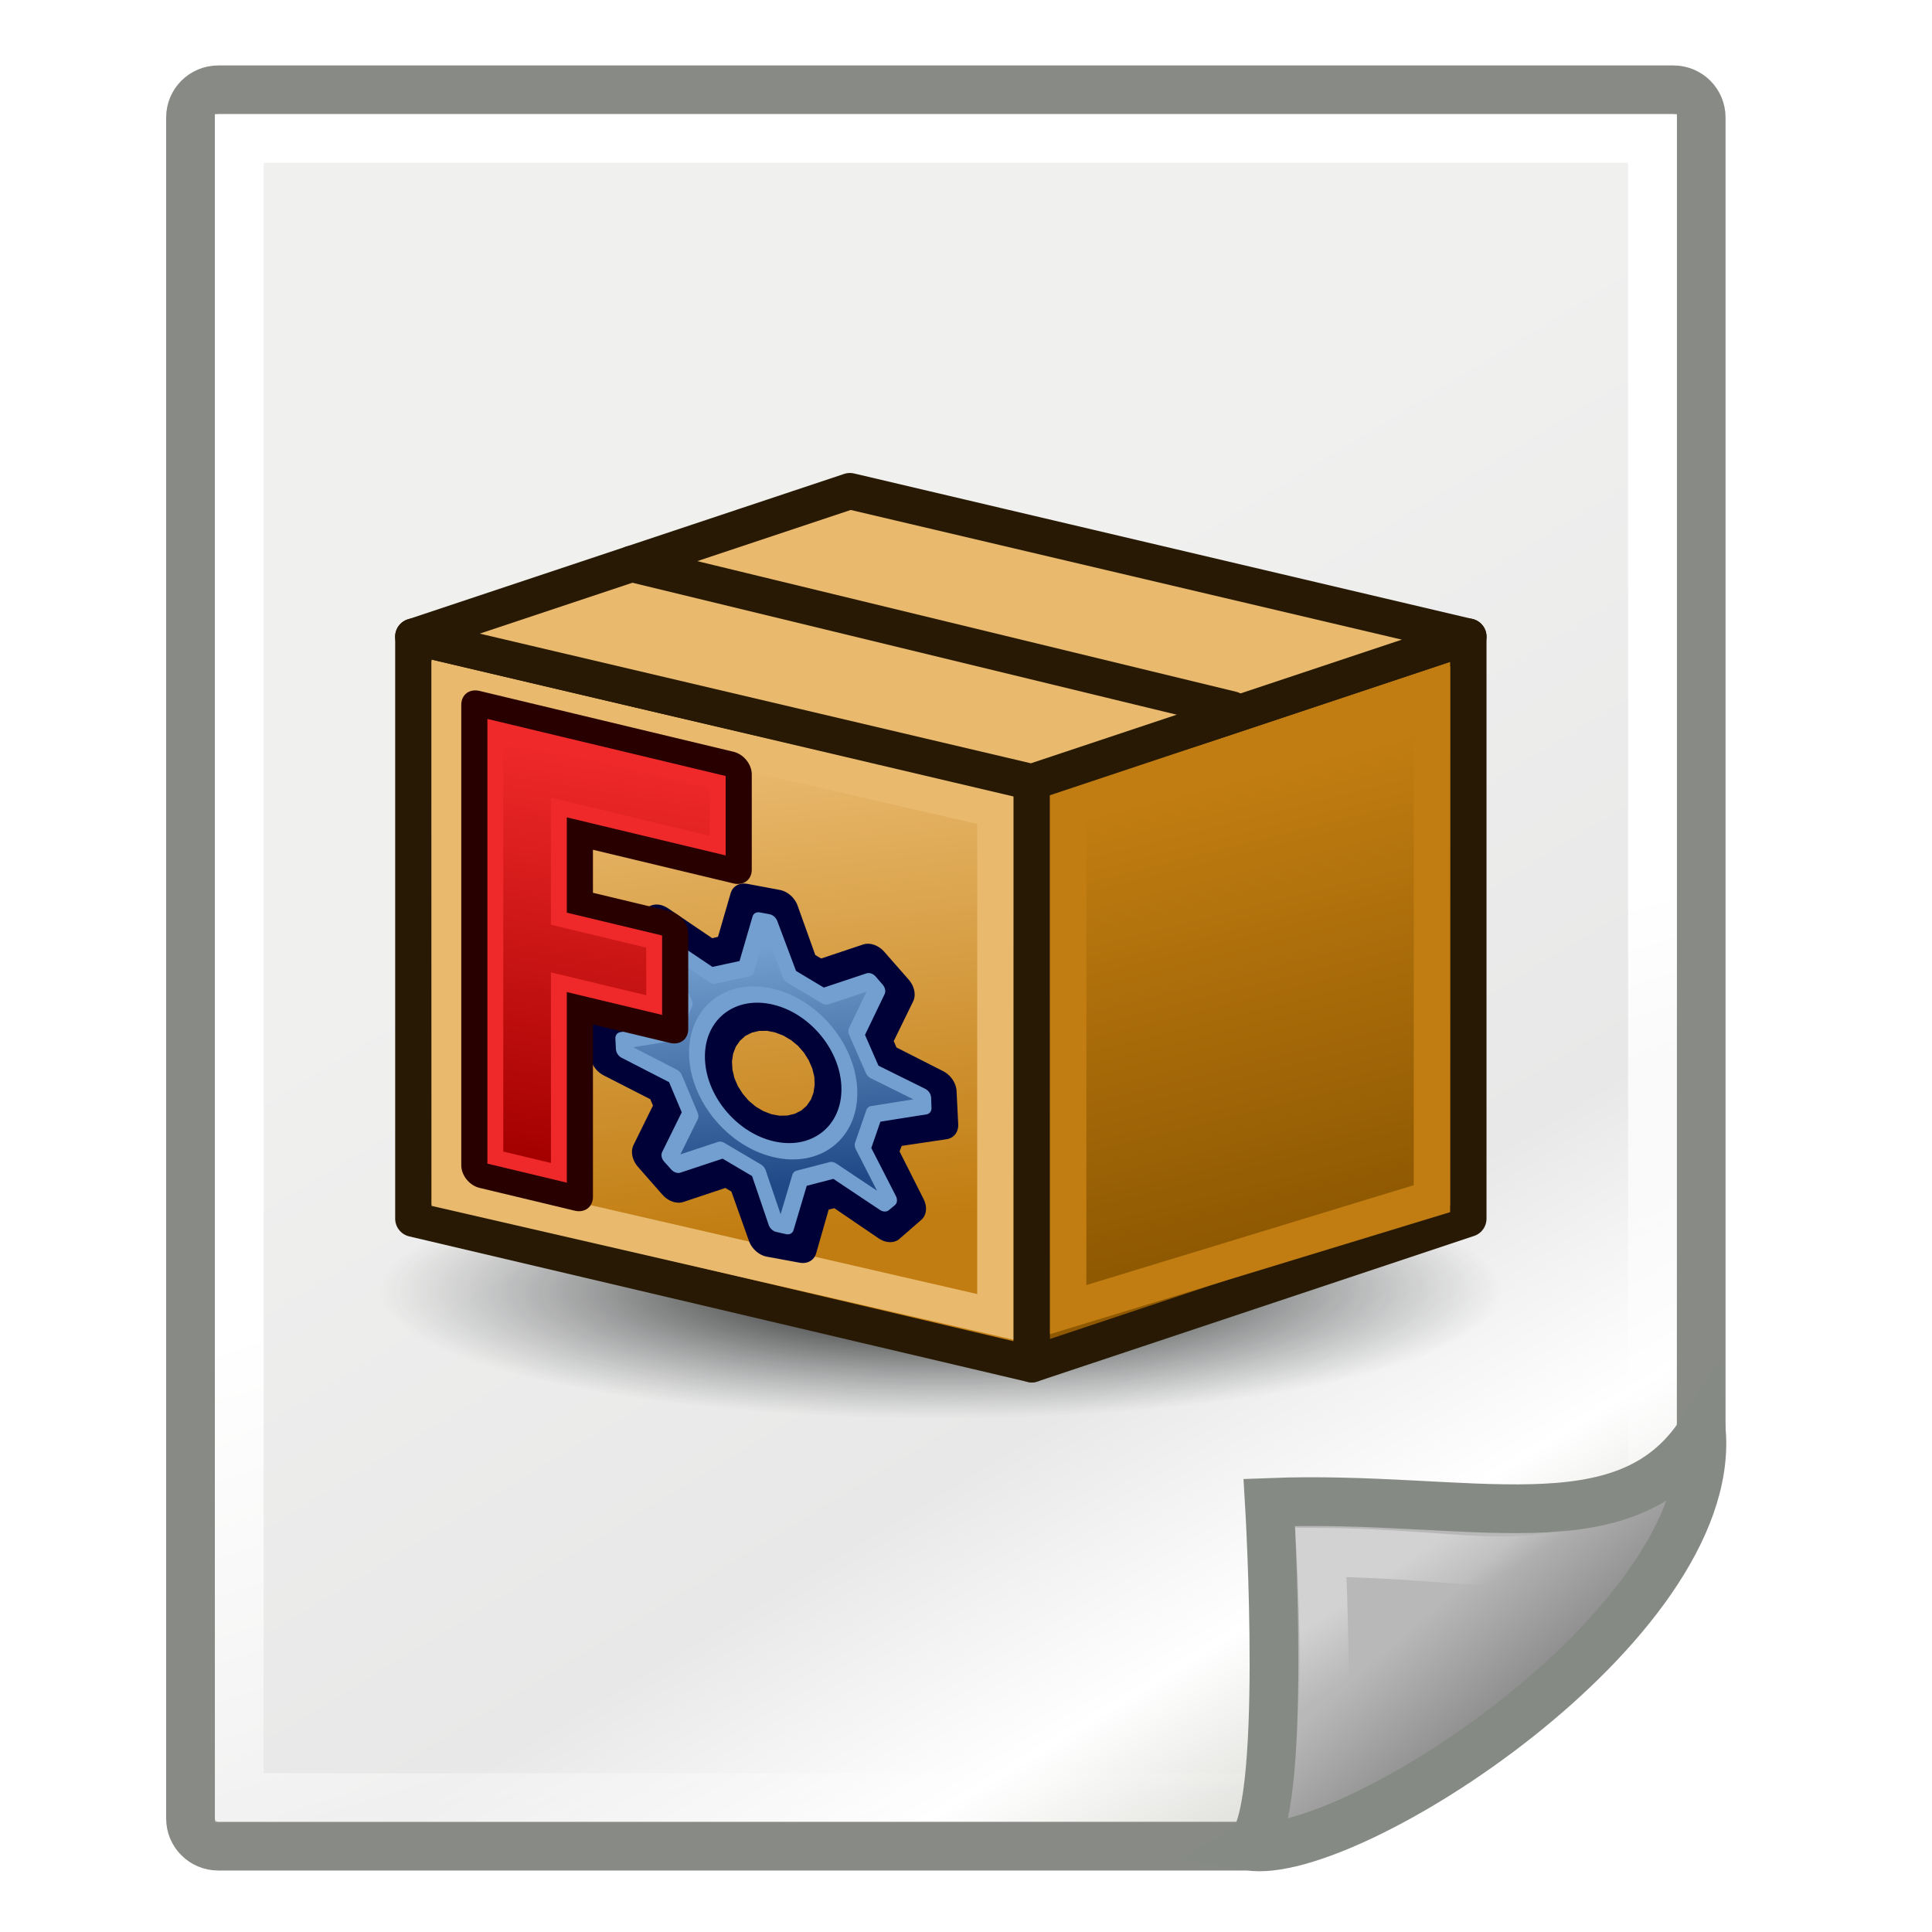
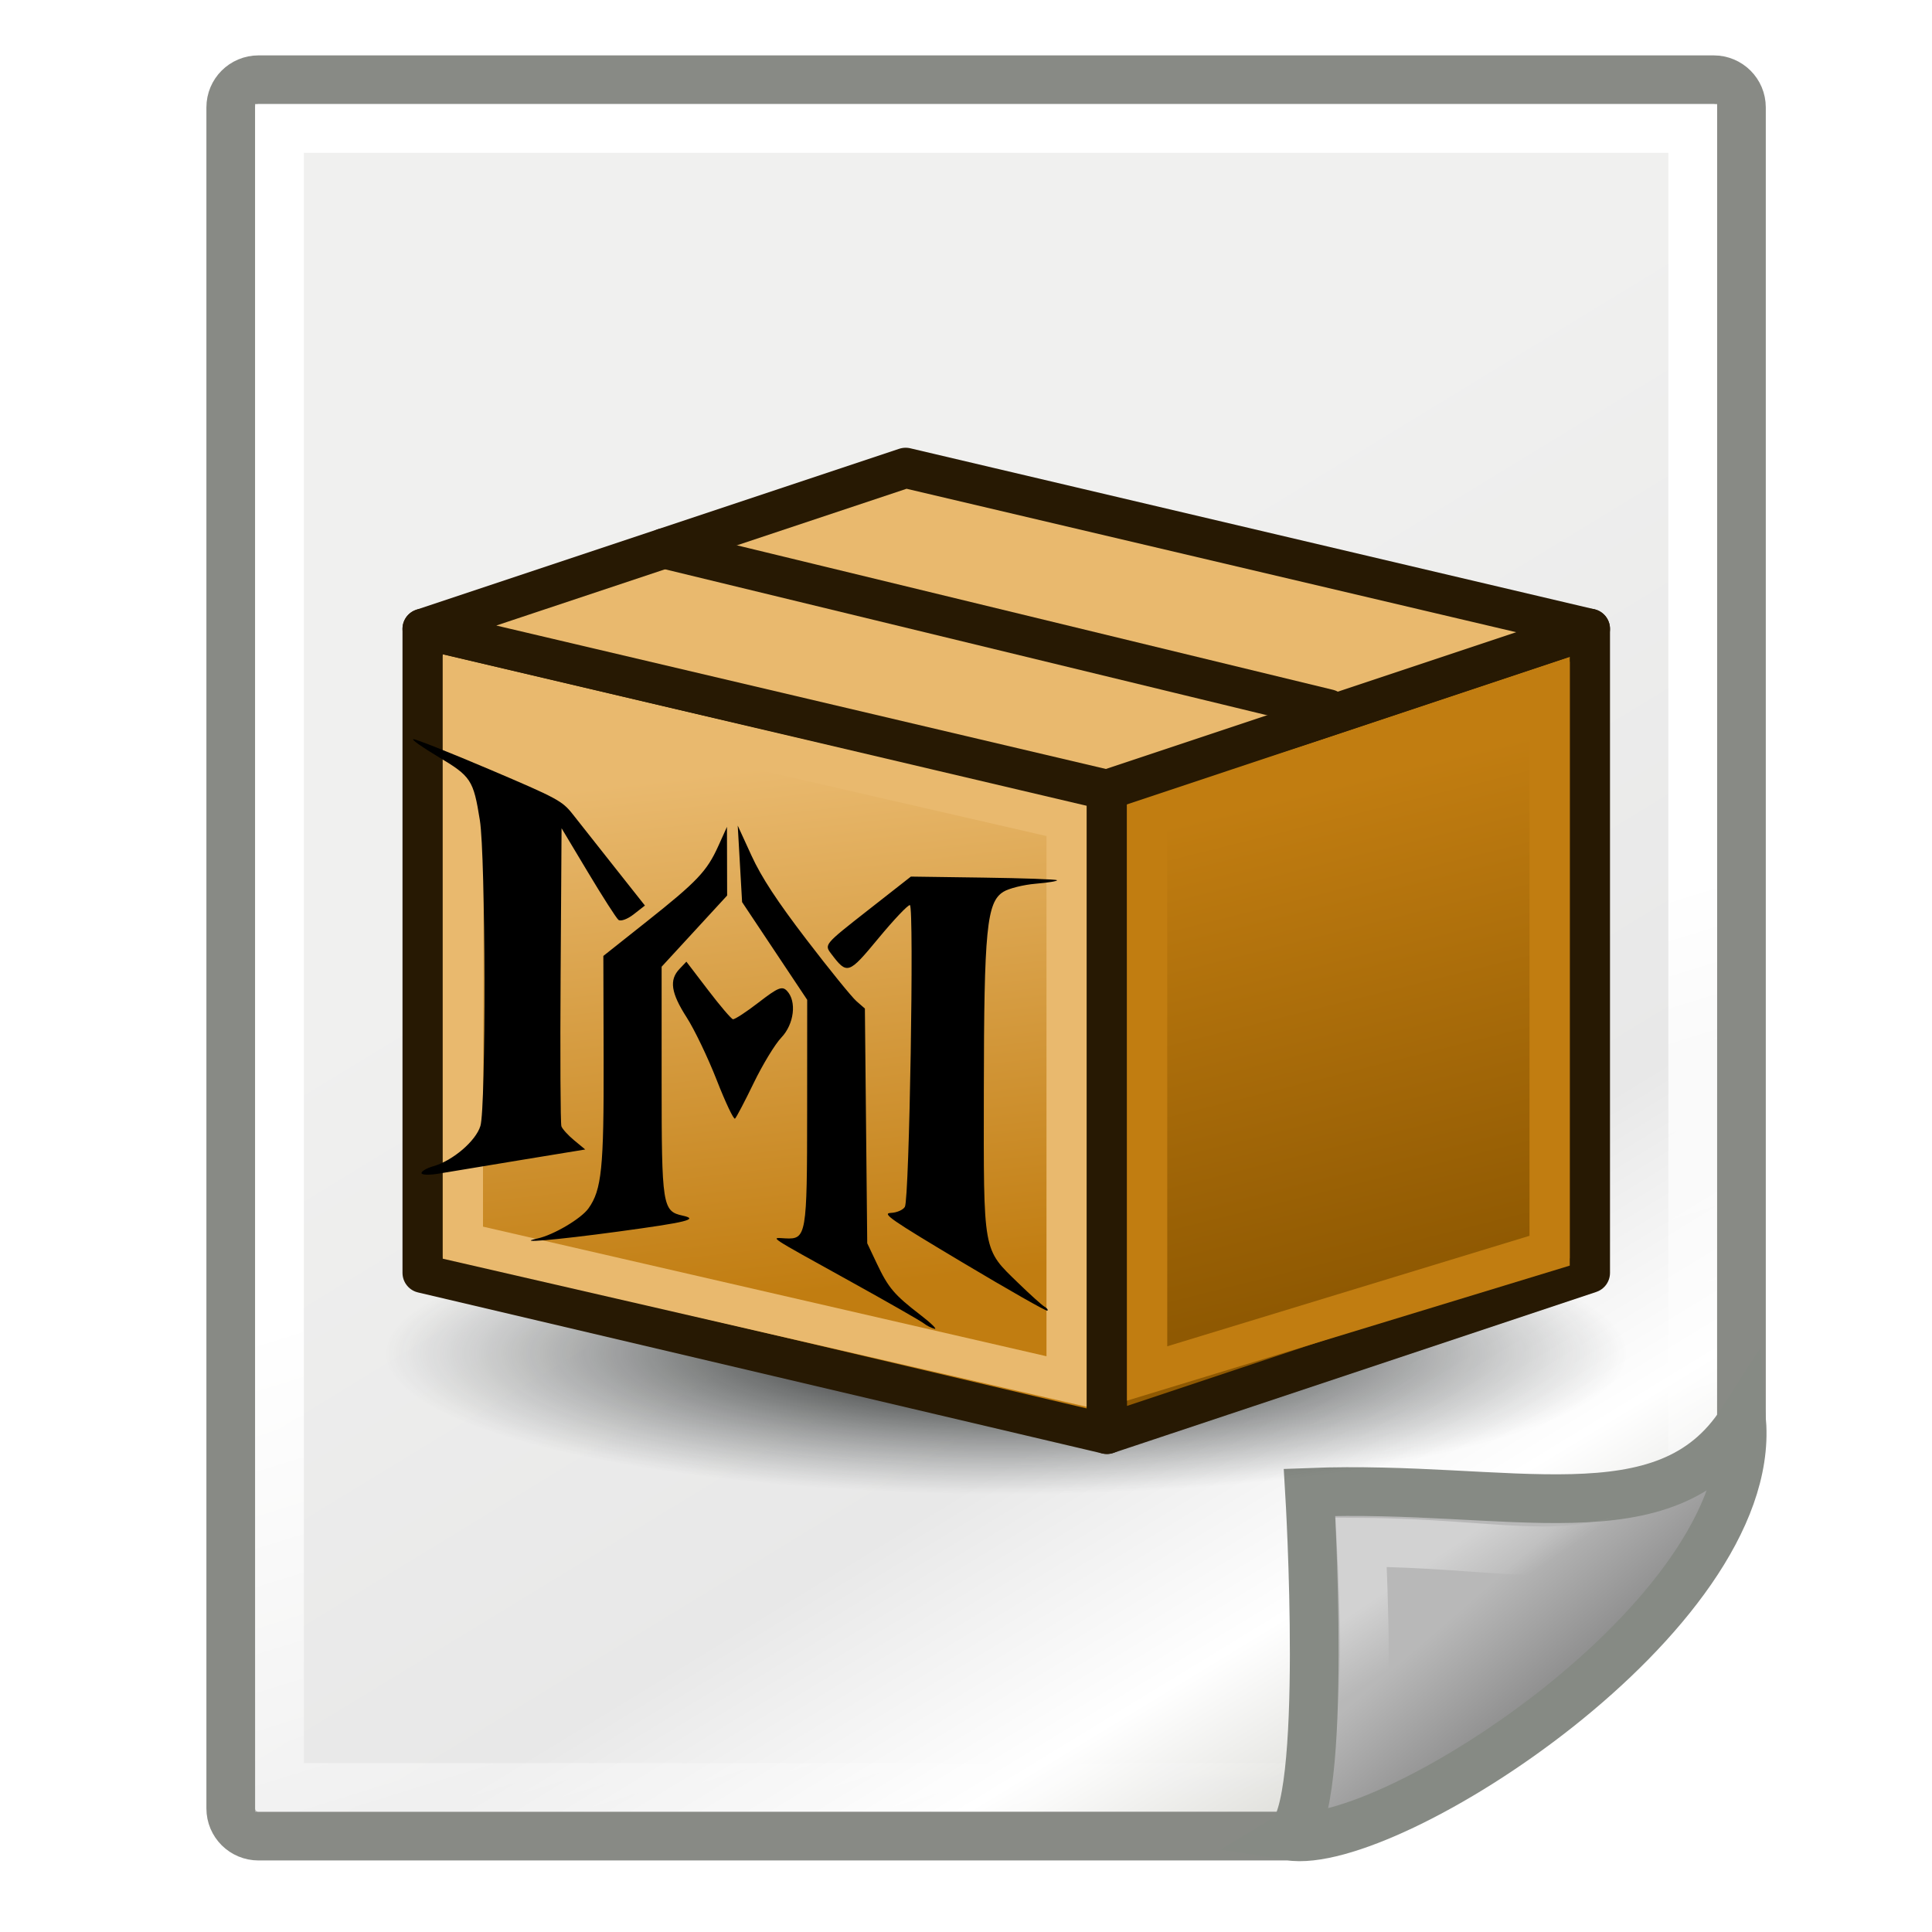
<svg xmlns="http://www.w3.org/2000/svg" xmlns:xlink="http://www.w3.org/1999/xlink" width="48px" height="48px" id="svg4198" version="1.1">
  <defs id="defs4200">
    <linearGradient id="linearGradient15218">
      <stop style="stop-color:#f0f0ef;stop-opacity:1;" offset="0" id="stop15220" />
      <stop id="stop2269" offset="0.599" style="stop-color:#e8e8e8;stop-opacity:1;" />
      <stop id="stop2267" offset="0.828" style="stop-color:#ffffff;stop-opacity:1;" />
      <stop style="stop-color:#d8d8d3;stop-opacity:1;" offset="1" id="stop15222" />
    </linearGradient>
    <linearGradient id="linearGradient2259">
      <stop style="stop-color:#ffffff;stop-opacity:1;" offset="0" id="stop2261" />
      <stop style="stop-color:#ffffff;stop-opacity:0;" offset="1" id="stop2263" />
    </linearGradient>
    <linearGradient id="linearGradient2224">
      <stop style="stop-color:#7c7c7c;stop-opacity:1;" offset="0" id="stop2226" />
      <stop style="stop-color:#b8b8b8;stop-opacity:1;" offset="1" id="stop2228" />
    </linearGradient>
    <linearGradient xlink:href="#linearGradient2224" id="linearGradient2230" x1="35.997" y1="40.458" x2="33.665" y2="37.771" gradientUnits="userSpaceOnUse" gradientTransform="translate(6.161836,4.033411)" />
    <linearGradient id="linearGradient2251">
      <stop style="stop-color:#ffffff;stop-opacity:1;" offset="0" id="stop2253" />
      <stop style="stop-color:#ffffff;stop-opacity:0;" offset="1" id="stop2255" />
    </linearGradient>
    <linearGradient xlink:href="#linearGradient2251" id="linearGradient2257" x1="33.396" y1="36.921" x2="34.17" y2="38.07" gradientUnits="userSpaceOnUse" gradientTransform="translate(6.161836,3.658411)" />
    <linearGradient xlink:href="#linearGradient2259" id="linearGradient13651" gradientUnits="userSpaceOnUse" gradientTransform="matrix(0.999421,0,0,1,5.991319,4.033411)" x1="26.076" y1="26.697" x2="30.811" y2="42.007" />
    <linearGradient xlink:href="#linearGradient15218" id="linearGradient13653" gradientUnits="userSpaceOnUse" gradientTransform="matrix(1.067236,0,0,0.989276,4.391684,4.035227)" x1="22.308" y1="18.992" x2="35.785" y2="39.498" />
    <linearGradient id="linearGradient3864">
      <stop style="stop-color:#71b2f8;stop-opacity:1;" offset="0" id="stop3866" />
      <stop style="stop-color:#002795;stop-opacity:1;" offset="1" id="stop3868" />
    </linearGradient>
    <linearGradient id="linearGradient3682">
      <stop id="stop3684" offset="0" style="stop-color:#ff6d0f;stop-opacity:1;" />
      <stop id="stop3686" offset="1" style="stop-color:#ff1000;stop-opacity:1;" />
    </linearGradient>
    <linearGradient id="linearGradient3864-9">
      <stop id="stop3866-1" offset="0" style="stop-color:#204a87;stop-opacity:1" />
      <stop id="stop3868-1" offset="1" style="stop-color:#729fcf;stop-opacity:1" />
    </linearGradient>
    <linearGradient id="linearGradient3682-0">
      <stop style="stop-color:#a40000;stop-opacity:1" offset="0" id="stop3684-0" />
      <stop style="stop-color:#ef2929;stop-opacity:1" offset="1" id="stop3686-0" />
    </linearGradient>
    <radialGradient xlink:href="#linearGradient3682-0-6" id="radialGradient3817-5-3" gradientUnits="userSpaceOnUse" gradientTransform="matrix(1.236126,0.300017,-0.832328,3.388382,-499.9452,-167.3311)" cx="270.583" cy="33.9" fx="270.583" fy="33.9" r="19.571" />
    <linearGradient id="linearGradient3682-0-6">
      <stop style="stop-color:#ff390f;stop-opacity:1" offset="0" id="stop3684-0-7" />
      <stop style="stop-color:#ff1000;stop-opacity:1;" offset="1" id="stop3686-0-5" />
    </linearGradient>
    <linearGradient id="linearGradient5060">
      <stop id="stop5062" offset="0" style="stop-color:black;stop-opacity:1;" />
      <stop id="stop5064" offset="1" style="stop-color:black;stop-opacity:0;" />
    </linearGradient>
    <linearGradient id="linearGradient5048">
      <stop id="stop5050" offset="0" style="stop-color:black;stop-opacity:0;" />
      <stop style="stop-color:black;stop-opacity:1;" offset="0.5" id="stop5056" />
      <stop id="stop5052" offset="1" style="stop-color:black;stop-opacity:0;" />
    </linearGradient>
    <linearGradient id="linearGradient15662">
      <stop style="stop-color:#ffffff;stop-opacity:1;" offset="0" id="stop15664" />
      <stop style="stop-color:#f8f8f8;stop-opacity:1;" offset="1" id="stop15666" />
    </linearGradient>
    <radialGradient gradientUnits="userSpaceOnUse" fy="64.568" fx="20.892" r="5.257" cy="64.568" cx="20.892" id="aigrd3">
      <stop id="stop15573" style="stop-color:#F0F0F0" offset="0" />
      <stop id="stop15575" style="stop-color:#9a9a9a;stop-opacity:1;" offset="1" />
    </radialGradient>
    <radialGradient gradientUnits="userSpaceOnUse" fy="114.568" fx="20.892" r="5.256" cy="114.568" cx="20.892" id="aigrd2">
      <stop id="stop15566" style="stop-color:#F0F0F0" offset="0" />
      <stop id="stop15568" style="stop-color:#9a9a9a;stop-opacity:1;" offset="1" />
    </radialGradient>
    <linearGradient id="linearGradient269">
      <stop style="stop-color:#a3a3a3;stop-opacity:1;" offset="0" id="stop270" />
      <stop style="stop-color:#4c4c4c;stop-opacity:1;" offset="1" id="stop271" />
    </linearGradient>
    <linearGradient id="linearGradient259">
      <stop style="stop-color:#fafafa;stop-opacity:1;" offset="0" id="stop260" />
      <stop style="stop-color:#bbbbbb;stop-opacity:1;" offset="1" id="stop261" />
    </linearGradient>
    <radialGradient gradientUnits="userSpaceOnUse" gradientTransform="matrix(1,0,0,0.284916,0,30.08928)" r="15.822" fy="42.078" fx="24.307" cy="42.078" cx="24.307" id="radialGradient4548" xlink:href="#linearGradient5060" />
    <radialGradient r="29.037" fy="132.286" fx="61.519" cy="132.286" cx="61.519" gradientTransform="matrix(0,-0.1143588,0.5026551,1.8070519e-7,-11.47251,114.1395)" gradientUnits="userSpaceOnUse" id="radialGradient3023" xlink:href="#linearGradient2795" />
    <linearGradient id="linearGradient2795">
      <stop id="stop2797" offset="0" style="stop-color:#b8b8b8;stop-opacity:0.498" />
      <stop id="stop2799" offset="1" style="stop-color:#7f7f7f;stop-opacity:0" />
    </linearGradient>
    <linearGradient id="linearGradient4671">
      <stop id="stop4673" offset="0" style="stop-color:#ffd43b;stop-opacity:1" />
      <stop id="stop4675" offset="1" style="stop-color:#ffe873;stop-opacity:1" />
    </linearGradient>
    <linearGradient y2="114.398" x2="135.665" y1="20.604" x1="26.649" gradientTransform="matrix(0.562541,0,0,0.567972,-9.399749,-5.305317)" gradientUnits="userSpaceOnUse" id="linearGradient3030" xlink:href="#linearGradient4689" />
    <linearGradient id="linearGradient4689">
      <stop id="stop4691" offset="0" style="stop-color:#5a9fd4;stop-opacity:1" />
      <stop id="stop4693" offset="1" style="stop-color:#306998;stop-opacity:1" />
    </linearGradient>
-     <linearGradient id="linearGradient3816">
-       <stop style="stop-color:#000000;stop-opacity:1" offset="0" id="stop3818" />
-       <stop style="stop-color:#2e3436;stop-opacity:0;" offset="1" id="stop3820" />
-     </linearGradient>
    <linearGradient id="linearGradient3878">
      <stop id="stop3880" offset="0" style="stop-color:#000000;stop-opacity:1;" />
      <stop id="stop3882" offset="1" style="stop-color:#000000;stop-opacity:1;" />
    </linearGradient>
    <linearGradient id="linearGradient3839">
      <stop id="stop3841" offset="0" style="stop-color:#73d216;stop-opacity:0;" />
      <stop id="stop3843" offset="1" style="stop-color:#73d216;stop-opacity:0;" />
    </linearGradient>
    <linearGradient y2="30.117" x2="8.636" y1="44.756" x1="46.098" gradientUnits="userSpaceOnUse" id="linearGradient3856" xlink:href="#linearGradient3839" />
    <linearGradient gradientUnits="userSpaceOnUse" y2="39.661" x2="47.374" y1="39.661" x1="9.788" id="linearGradient3864-91" xlink:href="#linearGradient3878" />
    <linearGradient gradientUnits="userSpaceOnUse" y2="34.258" x2="46.866" y1="34.258" x1="9.923" id="linearGradient3876" xlink:href="#linearGradient3878" />
    <linearGradient gradientUnits="userSpaceOnUse" y2="48.904" x2="29.434" y1="48.904" x1="28.434" id="linearGradient3884" xlink:href="#linearGradient3878" />
    <radialGradient gradientUnits="userSpaceOnUse" gradientTransform="matrix(0.9642857,-4.7464116e-8,3.0929704e-8,0.245614,1.160713,39.22807)" r="28.5" fy="52" fx="32.5" cy="52" cx="32.5" id="radialGradient3893" xlink:href="#linearGradient3887" />
    <linearGradient id="linearGradient3887">
      <stop id="stop3889" offset="0" style="stop-color:#2e3436;stop-opacity:1;" />
      <stop id="stop3891" offset="1" style="stop-color:#2e3436;stop-opacity:0;" />
    </linearGradient>
    <linearGradient gradientUnits="userSpaceOnUse" y2="15" x2="20" y1="35" x1="22" id="linearGradient3869" xlink:href="#linearGradient3863" gradientTransform="matrix(0.8782269,0,0,0.8830105,5.137582,6.068087)" />
    <linearGradient id="linearGradient3863">
      <stop id="stop3865" offset="0" style="stop-color:#271903;stop-opacity:1" />
      <stop id="stop3867" offset="1" style="stop-color:#c17d11;stop-opacity:1" />
    </linearGradient>
    <linearGradient gradientUnits="userSpaceOnUse" y2="17" x2="38" y1="27" x1="39" id="linearGradient3879" xlink:href="#linearGradient3873" gradientTransform="matrix(0.8782269,0,0,0.8830105,5.137582,6.068087)" />
    <linearGradient id="linearGradient3873">
      <stop id="stop3875" offset="0" style="stop-color:#8f5902;stop-opacity:1" />
      <stop id="stop3877" offset="1" style="stop-color:#e9b96e;stop-opacity:1" />
    </linearGradient>
-     <linearGradient y2="48" x2="22" y1="22" x1="19" gradientUnits="userSpaceOnUse" id="linearGradient3835" xlink:href="#linearGradient3813" />
    <linearGradient id="linearGradient3813">
      <stop id="stop3815" offset="0" style="stop-color:#e9b96e;stop-opacity:1" />
      <stop id="stop3817" offset="1" style="stop-color:#c17d11;stop-opacity:1" />
    </linearGradient>
    <linearGradient gradientUnits="userSpaceOnUse" y2="33.773" x2="23.273" y1="24.545" x1="22.182" id="linearGradient3833" xlink:href="#linearGradient3813" gradientTransform="matrix(0.8782269,0,0,0.8830105,5.137582,6.068087)" />
-     <linearGradient y2="47" x2="53" y1="23" x1="47" gradientUnits="userSpaceOnUse" id="linearGradient3881" xlink:href="#linearGradient3839-1" />
-     <linearGradient id="linearGradient3839-1">
-       <stop id="stop3841-7" offset="0" style="stop-color:#c17d11;stop-opacity:1" />
-       <stop id="stop3843-4" offset="1" style="stop-color:#8f5902;stop-opacity:1" />
-     </linearGradient>
    <linearGradient gradientUnits="userSpaceOnUse" y2="24.636" x2="45.5" y1="32.5" x1="51.5" id="linearGradient3859" xlink:href="#linearGradient3853" gradientTransform="matrix(0.8782269,0,0,0.8830105,5.137582,6.068087)" />
    <linearGradient id="linearGradient3853">
      <stop id="stop3855" offset="0" style="stop-color:#8f5902;stop-opacity:1" />
      <stop id="stop3857" offset="1" style="stop-color:#c17d11;stop-opacity:1" />
    </linearGradient>
-     <radialGradient xlink:href="#linearGradient3816" id="radialGradient3079" gradientUnits="userSpaceOnUse" gradientTransform="matrix(0.9642857,-4.7464116e-8,3.0929704e-8,0.245614,1.160713,39.22807)" cx="32.5" cy="52" fx="32.5" fy="52" r="28.5" />
    <radialGradient r="19.571" fy="33.9" fx="270.583" cy="33.9" cx="270.583" gradientTransform="matrix(1.236126,0.300017,-0.832328,3.388382,-499.9452,-167.3311)" gradientUnits="userSpaceOnUse" id="radialGradient3817-5-3-1" xlink:href="#linearGradient3682-0-6" />
-     <linearGradient xlink:href="#linearGradient3682-0" id="linearGradient3806" x1="-206.699" y1="68.842" x2="-211.402" y2="7.711" gradientUnits="userSpaceOnUse" />
-     <linearGradient xlink:href="#linearGradient3864-9" id="linearGradient3808" x1="-146.745" y1="58.262" x2="-157.325" y2="26.521" gradientUnits="userSpaceOnUse" gradientTransform="matrix(1.009449,0,0,1.009449,-20.30797,3.726008)" />
+     <linearGradient xlink:href="#linearGradient3839-1" id="linearGradient3881" gradientUnits="userSpaceOnUse" x1="47" y1="23" x2="53" y2="47" />
+     <linearGradient id="linearGradient3839-1">
+       <stop style="stop-color:#c17d11;stop-opacity:1" offset="0" id="stop3841-7" />
+       <stop style="stop-color:#8f5902;stop-opacity:1" offset="1" id="stop3843-4" />
+     </linearGradient>
+     <linearGradient xlink:href="#linearGradient3813" id="linearGradient3835" gradientUnits="userSpaceOnUse" x1="19" y1="22" x2="22" y2="48" />
+     <radialGradient r="28.5" fy="52" fx="32.5" cy="52" cx="32.5" gradientTransform="matrix(0.5413533,-2.3732055e-8,1.7364044e-8,0.122807,7.406013,27.23768)" gradientUnits="userSpaceOnUse" id="radialGradient3079" xlink:href="#linearGradient3816" />
+     <linearGradient id="linearGradient3816">
+       <stop id="stop3818" offset="0" style="stop-color:#000000;stop-opacity:1" />
+       <stop id="stop3820" offset="1" style="stop-color:#2e3436;stop-opacity:0;" />
+     </linearGradient>
  </defs>
  <g id="layer1">
-     <g id="g12863" transform="matrix(1.210858,0,0,1.210858,-12.82765,-10.48376)">
+     <g id="g12863" transform="matrix(1.210858,0,0,1.210858,-11.82765,-10.73376)">
      <path style="fill:url(#linearGradient13653);fill-opacity:1;fill-rule:evenodd;stroke:#888a85;stroke-width:1;stroke-linecap:butt;stroke-linejoin:miter;stroke-miterlimit:4;stroke-dashoffset:0;stroke-opacity:1" d="m 15.073,10.501 h 29.856 c 0.316,0 0.57,0.253 0.57,0.567 v 27.167 c 0,2.476 -6.88,8.303 -9.268,8.303 H 15.073 c -0.316,0 -0.57,-0.253 -0.57,-0.567 V 11.068 c 0,-0.314 0.254,-0.567 0.57,-0.567 z" id="rect12413" />
      <rect ry="0" rx="0" y="11.5" x="15.503" height="34.041" width="28.997" id="rect15244" style="opacity:1;fill:none;fill-opacity:1;fill-rule:evenodd;stroke:url(#linearGradient13651);stroke-width:1;stroke-linecap:butt;stroke-linejoin:miter;stroke-miterlimit:4;stroke-dasharray:none;stroke-dashoffset:0;stroke-opacity:1" />
      <path id="path2210" d="m 36.221,46.537 c 2.03,0.33 9.589,-4.53 9.284,-8.498 -1.563,2.423 -4.759,1.287 -8.867,1.446 0,0 0.395,6.552 -0.417,7.052 z" style="color:#000000;display:inline;overflow:visible;visibility:visible;opacity:1;fill:url(#linearGradient2230);fill-opacity:1;fill-rule:evenodd;stroke:#868a84;stroke-width:1;stroke-linecap:butt;stroke-linejoin:miter;stroke-miterlimit:4;stroke-dasharray:none;stroke-dashoffset:0;stroke-opacity:1;marker:none;marker-start:none;marker-mid:none;marker-end:none" />
      <path style="color:#000000;display:inline;overflow:visible;visibility:visible;opacity:0.369;fill:none;fill-opacity:1;fill-rule:evenodd;stroke:url(#linearGradient2257);stroke-width:1;stroke-linecap:butt;stroke-linejoin:miter;stroke-miterlimit:4;stroke-dasharray:none;stroke-dashoffset:0;stroke-opacity:1;marker:none;marker-start:none;marker-mid:none;marker-end:none" d="m 37.671,44.345 c 1.37,-0.684 4.428,-2.146 5.728,-4.027 -1.596,0.68 -2.948,0.209 -5.702,0.19 0,0 0.162,3.062 -0.025,3.837 z" id="path2247" />
    </g>
-     <g id="layer1-2" transform="matrix(0.4518945,0,0,0.4518945,8.914377,8.134975)">
-       <g transform="matrix(1.138658,0,0,1.132489,-5.849948,-6.872045)" id="g3851">
-         <ellipse transform="matrix(0.9860793,0,0,0.8830103,1.193264,6.951105)" id="path3885" style="fill:url(#radialGradient3079);fill-opacity:1;stroke:none" cx="32.5" cy="52" rx="28.5" ry="7" />
-         <g id="g3821" transform="matrix(0.8782269,0,0,0.8830105,5.137582,7.834108)">
-           <path style="fill:url(#linearGradient3835);fill-opacity:1;stroke:#271903;stroke-width:2;stroke-linecap:butt;stroke-linejoin:round;stroke-opacity:1" d="M 37,55 3,47 V 15 l 34,8 z" id="path2995" />
-           <path style="fill:none;stroke:#e9b96e;stroke-width:2;stroke-linecap:butt;stroke-linejoin:miter;stroke-opacity:1" d="m 5,17.6 v 27.9 l 30,6.9 V 24.5 Z" id="path3811" />
-         </g>
-         <g id="g3847" transform="matrix(0.8782269,0,0,0.8830105,5.137582,7.834108)">
-           <path style="fill:url(#linearGradient3881);fill-opacity:1;stroke:#271903;stroke-width:2;stroke-linecap:butt;stroke-linejoin:round;stroke-opacity:1" d="M 37,23 61,15 V 47 L 37,55 Z" id="path2997" />
-           <path style="fill:none;stroke:#c17d11;stroke-width:2;stroke-linecap:butt;stroke-linejoin:miter;stroke-opacity:1" d="M 39,24.3 V 52 L 59,45.9 V 18 Z" id="path3837" />
-         </g>
-         <path id="path3044" d="M 7.772,21.079 28.85,14.015 58.709,21.079 37.632,28.143 Z" style="fill:#e9b96e;stroke:#271903;stroke-width:1.761;stroke-linecap:butt;stroke-linejoin:round;stroke-opacity:1" />
-         <path id="path3814" d="m 18.311,17.547 28.981,7.064" style="fill:none;stroke:#271903;stroke-width:1.761;stroke-linecap:round;stroke-linejoin:miter;stroke-opacity:1" />
-         <g transform="matrix(0.383422,0.09235009,0,0.3855105,9.81359,23.16305)" id="layer1-5">
-           <g id="layer1-4" transform="translate(-6e-6,-0.3636368)">
-             <g transform="matrix(0.8506406,0,0,0.8506406,187.827,-0.1960013)" id="g3813-3">
-               <path style="display:inline;overflow:visible;visibility:visible;fill:url(#linearGradient3808);fill-opacity:1;fill-rule:evenodd;stroke:#000137;stroke-width:5.385;stroke-linecap:round;stroke-linejoin:round;stroke-miterlimit:4;stroke-dasharray:none;stroke-dashoffset:0;stroke-opacity:1;marker:none;enable-background:accumulate" d="m -159.147,27.763 -7.266,4.169 -3.209,-1.114 -3.061,-7.824 -4.816,0.253 -2.197,8.09 -3.074,1.472 -7.668,-3.354 -3.239,3.599 4.169,7.266 -1.139,3.199 -7.824,3.061 0.279,4.825 8.09,2.197 1.472,3.074 -3.38,7.658 3.599,3.239 7.266,-4.169 3.225,1.149 3.036,7.815 4.851,-0.269 2.171,-8.1 3.074,-1.472 7.684,3.389 3.239,-3.599 -4.169,-7.266 1.123,-3.234 7.815,-3.036 -0.244,-4.841 -8.1,-2.171 -1.472,-3.074 3.364,-7.693 z m -10.883,11.916 1.492,0.865 1.292,1.172 1.035,1.398 0.744,1.555 0.438,1.676 0.072,1.718 -0.248,1.717 -0.566,1.63 -0.901,1.508 -1.137,1.276 -1.398,1.035 -1.555,0.744 -1.676,0.438 -1.727,0.098 -1.717,-0.248 -1.63,-0.566 -1.508,-0.901 -1.267,-1.162 -1.044,-1.373 -0.744,-1.555 -0.428,-1.702 -0.098,-1.727 0.248,-1.717 0.566,-1.63 0.891,-1.482 1.146,-1.302 1.398,-1.035 1.555,-0.744 1.702,-0.428 1.718,-0.072 1.717,0.248 1.63,0.566 z" id="path3659-5" />
-               <path style="display:inline;overflow:visible;visibility:visible;fill:none;stroke:#729fcf;stroke-width:2.351;stroke-linecap:round;stroke-linejoin:round;stroke-miterlimit:4;stroke-dasharray:none;stroke-dashoffset:0;stroke-opacity:1;marker:none;enable-background:accumulate" d="m -159.407,30.604 -6.782,3.885 -5.114,-1.839 -2.978,-7.211 -1.439,0.078 -2.071,7.584 -4.992,2.277 -7.07,-3.073 -0.946,1.084 3.904,6.858 -1.956,5.011 -7.136,2.845 0.082,1.532 7.528,2.063 2.333,4.992 -3.115,7.061 1.046,0.909 6.707,-3.829 5.393,1.889 2.652,7.165 1.442,-0.017 2.096,-7.536 4.897,-2.447 7.387,3.161 0.89,-0.951 -3.904,-6.688 1.677,-5.25 7.335,-2.917 -0.05,-1.509 -7.442,-1.907 -2.466,-5.049 3.119,-7.225 z" id="path3659-5-6" />
-               <circle r="8.694" cy="40.103" cx="41.157" style="fill:none;stroke:#729fcf;stroke-width:1.812;stroke-linecap:round;stroke-linejoin:round;stroke-miterlimit:4;stroke-dasharray:none;stroke-dashoffset:6;stroke-opacity:1" id="path3898" transform="matrix(1.297579,0,0,1.297579,-227.204,-4.410065)" />
-               <path style="display:inline;overflow:visible;visibility:visible;fill:url(#linearGradient3806);fill-opacity:1;fill-rule:evenodd;stroke:#280000;stroke-width:5.385;stroke-linecap:butt;stroke-linejoin:round;stroke-miterlimit:4;stroke-dasharray:none;stroke-dashoffset:0;stroke-opacity:1;marker:none;enable-background:accumulate" d="m -217.28,4.185 1e-5,68.184 14.107,-2e-6 v -28.214 h 14.107 V 30.048 h -14.107 V 18.292 h 23.512 V 4.185 Z" id="rect3663-8" />
-               <path style="display:inline;overflow:visible;visibility:visible;fill:none;stroke:#ef2929;stroke-width:2.351;stroke-linecap:butt;stroke-linejoin:miter;stroke-miterlimit:4;stroke-dasharray:none;stroke-dashoffset:0;stroke-opacity:1;marker:none;enable-background:accumulate" d="m -214.929,6.536 v 63.482 h 9.405 v -28.214 h 14.107 v -9.405 h -14.107 V 15.941 h 23.512 V 6.536 Z" id="rect3663-8-3" />
-             </g>
-           </g>
+     <ellipse style="fill:url(#radialGradient3079);fill-opacity:1;stroke:none;stroke-width:0.53" id="path3885" cx="25" cy="33.624" rx="16" ry="3.5" />
+     <g transform="matrix(0.5,0,0,0.5,8.999999,8.123641)" id="g3821">
+       <path id="path2995" d="M 37,55 3,47 V 15 l 34,8 z" style="fill:url(#linearGradient3835);fill-opacity:1;stroke:#271903;stroke-width:2;stroke-linecap:butt;stroke-linejoin:round;stroke-opacity:1" />
+       <path id="path3811" d="m 5,17.6 v 27.9 l 30,6.9 V 24.5 Z" style="fill:none;stroke:#e9b96e;stroke-width:2;stroke-linecap:butt;stroke-linejoin:miter;stroke-opacity:1" />
+     </g>
+     <g transform="matrix(0.5,0,0,0.5,8.999999,8.123641)" id="g3847">
+       <path id="path2997" d="M 37,23 61,15 V 47 L 37,55 Z" style="fill:url(#linearGradient3881);fill-opacity:1;stroke:#271903;stroke-width:2;stroke-linecap:butt;stroke-linejoin:round;stroke-opacity:1" />
+       <path id="path3837" d="M 39,24.3 V 52 L 59,45.9 V 18 Z" style="fill:none;stroke:#c17d11;stroke-width:2;stroke-linecap:butt;stroke-linejoin:miter;stroke-opacity:1" />
+     </g>
+     <path style="fill:#e9b96e;stroke:#271903;stroke-width:1;stroke-linecap:butt;stroke-linejoin:round;stroke-opacity:1" d="m 10.5,15.624 12,-4 17,4 -12,4 z" id="path3044" />
+     <path style="fill:none;stroke:#271903;stroke-width:1;stroke-linecap:round;stroke-linejoin:miter;stroke-opacity:1" d="m 16.5,13.624 16.5,4" id="path3814" />
+     <g id="layer1-5" transform="matrix(0.2182933,0.05229275,0,0.2182933,11.66219,16.80357)">
+       <g transform="translate(-6e-6,-0.3636368)" id="layer1-4">
+         <g id="g3813-3" transform="matrix(0.8506406,0,0,0.8506406,187.827,-0.1960013)">
+           <path style="fill:#000000;stroke-width:0.487" d="m -211.691,73.687 c 2.136,-0.976 5.829,-4.042 6.815,-5.658 1.768,-2.897 2.065,-5.883 2.028,-20.356 l -0.036,-13.9 5.748,-5.937 c 6.816,-7.04 8.105,-8.707 9.635,-12.459 l 1.155,-2.833 0.012,4.59 0.011,4.59 -4.382,5.812 -4.382,5.812 v 15.263 c 3e-5,16.739 0.111,17.424 2.803,17.368 2.231,-0.046 0.648,0.725 -8.655,4.214 -8.316,3.119 -13.913,4.938 -10.752,3.494 z m 51.659,-1.032 c -0.402,-0.219 -4.783,-1.673 -9.737,-3.231 -11.438,-3.596 -10.775,-3.318 -8.776,-3.692 2.835,-0.531 2.919,-1.041 2.927,-17.699 l 0.007,-14.922 -4.355,-5.494 -4.355,-5.494 -0.292,-5.048 -0.292,-5.048 1.848,3.587 c 1.321,2.564 3.424,5.269 7.37,9.481 3.037,3.241 6.034,6.218 6.659,6.614 l 1.136,0.721 0.157,15.665 0.157,15.665 1.286,2.408 c 1.536,2.875 2.324,3.616 5.803,5.462 1.456,0.772 2.319,1.409 1.918,1.414 -0.402,0.005 -1.059,-0.17 -1.461,-0.389 z M -227.22,68.659 c 0,-0.257 0.712,-0.84 1.582,-1.296 2.605,-1.364 5.69,-4.741 6.302,-6.898 0.76,-2.679 0.701,-36.251 -0.072,-40.895 -0.863,-5.184 -1.177,-5.587 -5.582,-7.152 -2.12,-0.754 -3.616,-1.455 -3.323,-1.559 0.293,-0.104 4.876,0.618 10.185,1.603 9.077,1.685 9.741,1.883 11.141,3.326 0.819,0.844 3.328,3.419 5.576,5.723 l 4.088,4.188 -1.508,1.539 c -0.829,0.847 -1.747,1.397 -2.039,1.222 -0.292,-0.174 -2.123,-2.593 -4.068,-5.374 l -3.537,-5.057 -0.127,19.641 c -0.07,10.802 -0.023,19.912 0.105,20.242 0.128,0.331 0.898,0.992 1.71,1.469 l 1.478,0.868 -8.643,3.488 c -4.753,1.918 -9.683,3.915 -10.955,4.437 -1.272,0.522 -2.313,0.739 -2.313,0.482 z m 72.443,-5.365 c -9.714,-3.472 -10.881,-4 -9.627,-4.357 0.785,-0.223 1.624,-0.788 1.863,-1.256 0.601,-1.174 1.254,-40.547 0.672,-40.534 -0.25,0.005 -2.143,2.455 -4.207,5.444 -4.012,5.811 -4.186,5.909 -6.334,3.58 -0.922,-1 -0.908,-1.02 4.874,-6.937 l 5.799,-5.934 9.686,-2.185 c 5.327,-1.202 9.765,-2.108 9.862,-2.013 0.097,0.095 -1.178,0.611 -2.833,1.146 -1.655,0.536 -3.609,1.491 -4.342,2.123 -2.231,1.924 -2.587,5.627 -2.613,27.209 -0.026,21.962 -0.177,21.164 4.648,24.69 1.57,1.148 3.134,2.18 3.474,2.295 0.34,0.114 0.509,0.314 0.375,0.444 -0.134,0.13 -5.218,-1.542 -11.298,-3.715 z m -32.939,-16.546 c -1.168,-2.705 -2.975,-6.042 -4.017,-7.415 -2.108,-2.778 -2.366,-4.451 -0.967,-6.258 l 0.926,-1.196 2.904,3.109 c 1.597,1.71 3.092,3.105 3.321,3.101 0.229,-0.005 1.78,-1.388 3.446,-3.074 2.588,-2.619 3.14,-2.977 3.786,-2.453 1.332,1.078 0.96,4.23 -0.76,6.437 -0.834,1.07 -2.496,4.204 -3.694,6.963 -1.198,2.759 -2.323,5.172 -2.5,5.361 -0.178,0.189 -1.279,-1.869 -2.446,-4.574 z" id="path42" />
        </g>
      </g>
    </g>
  </g>
</svg>
